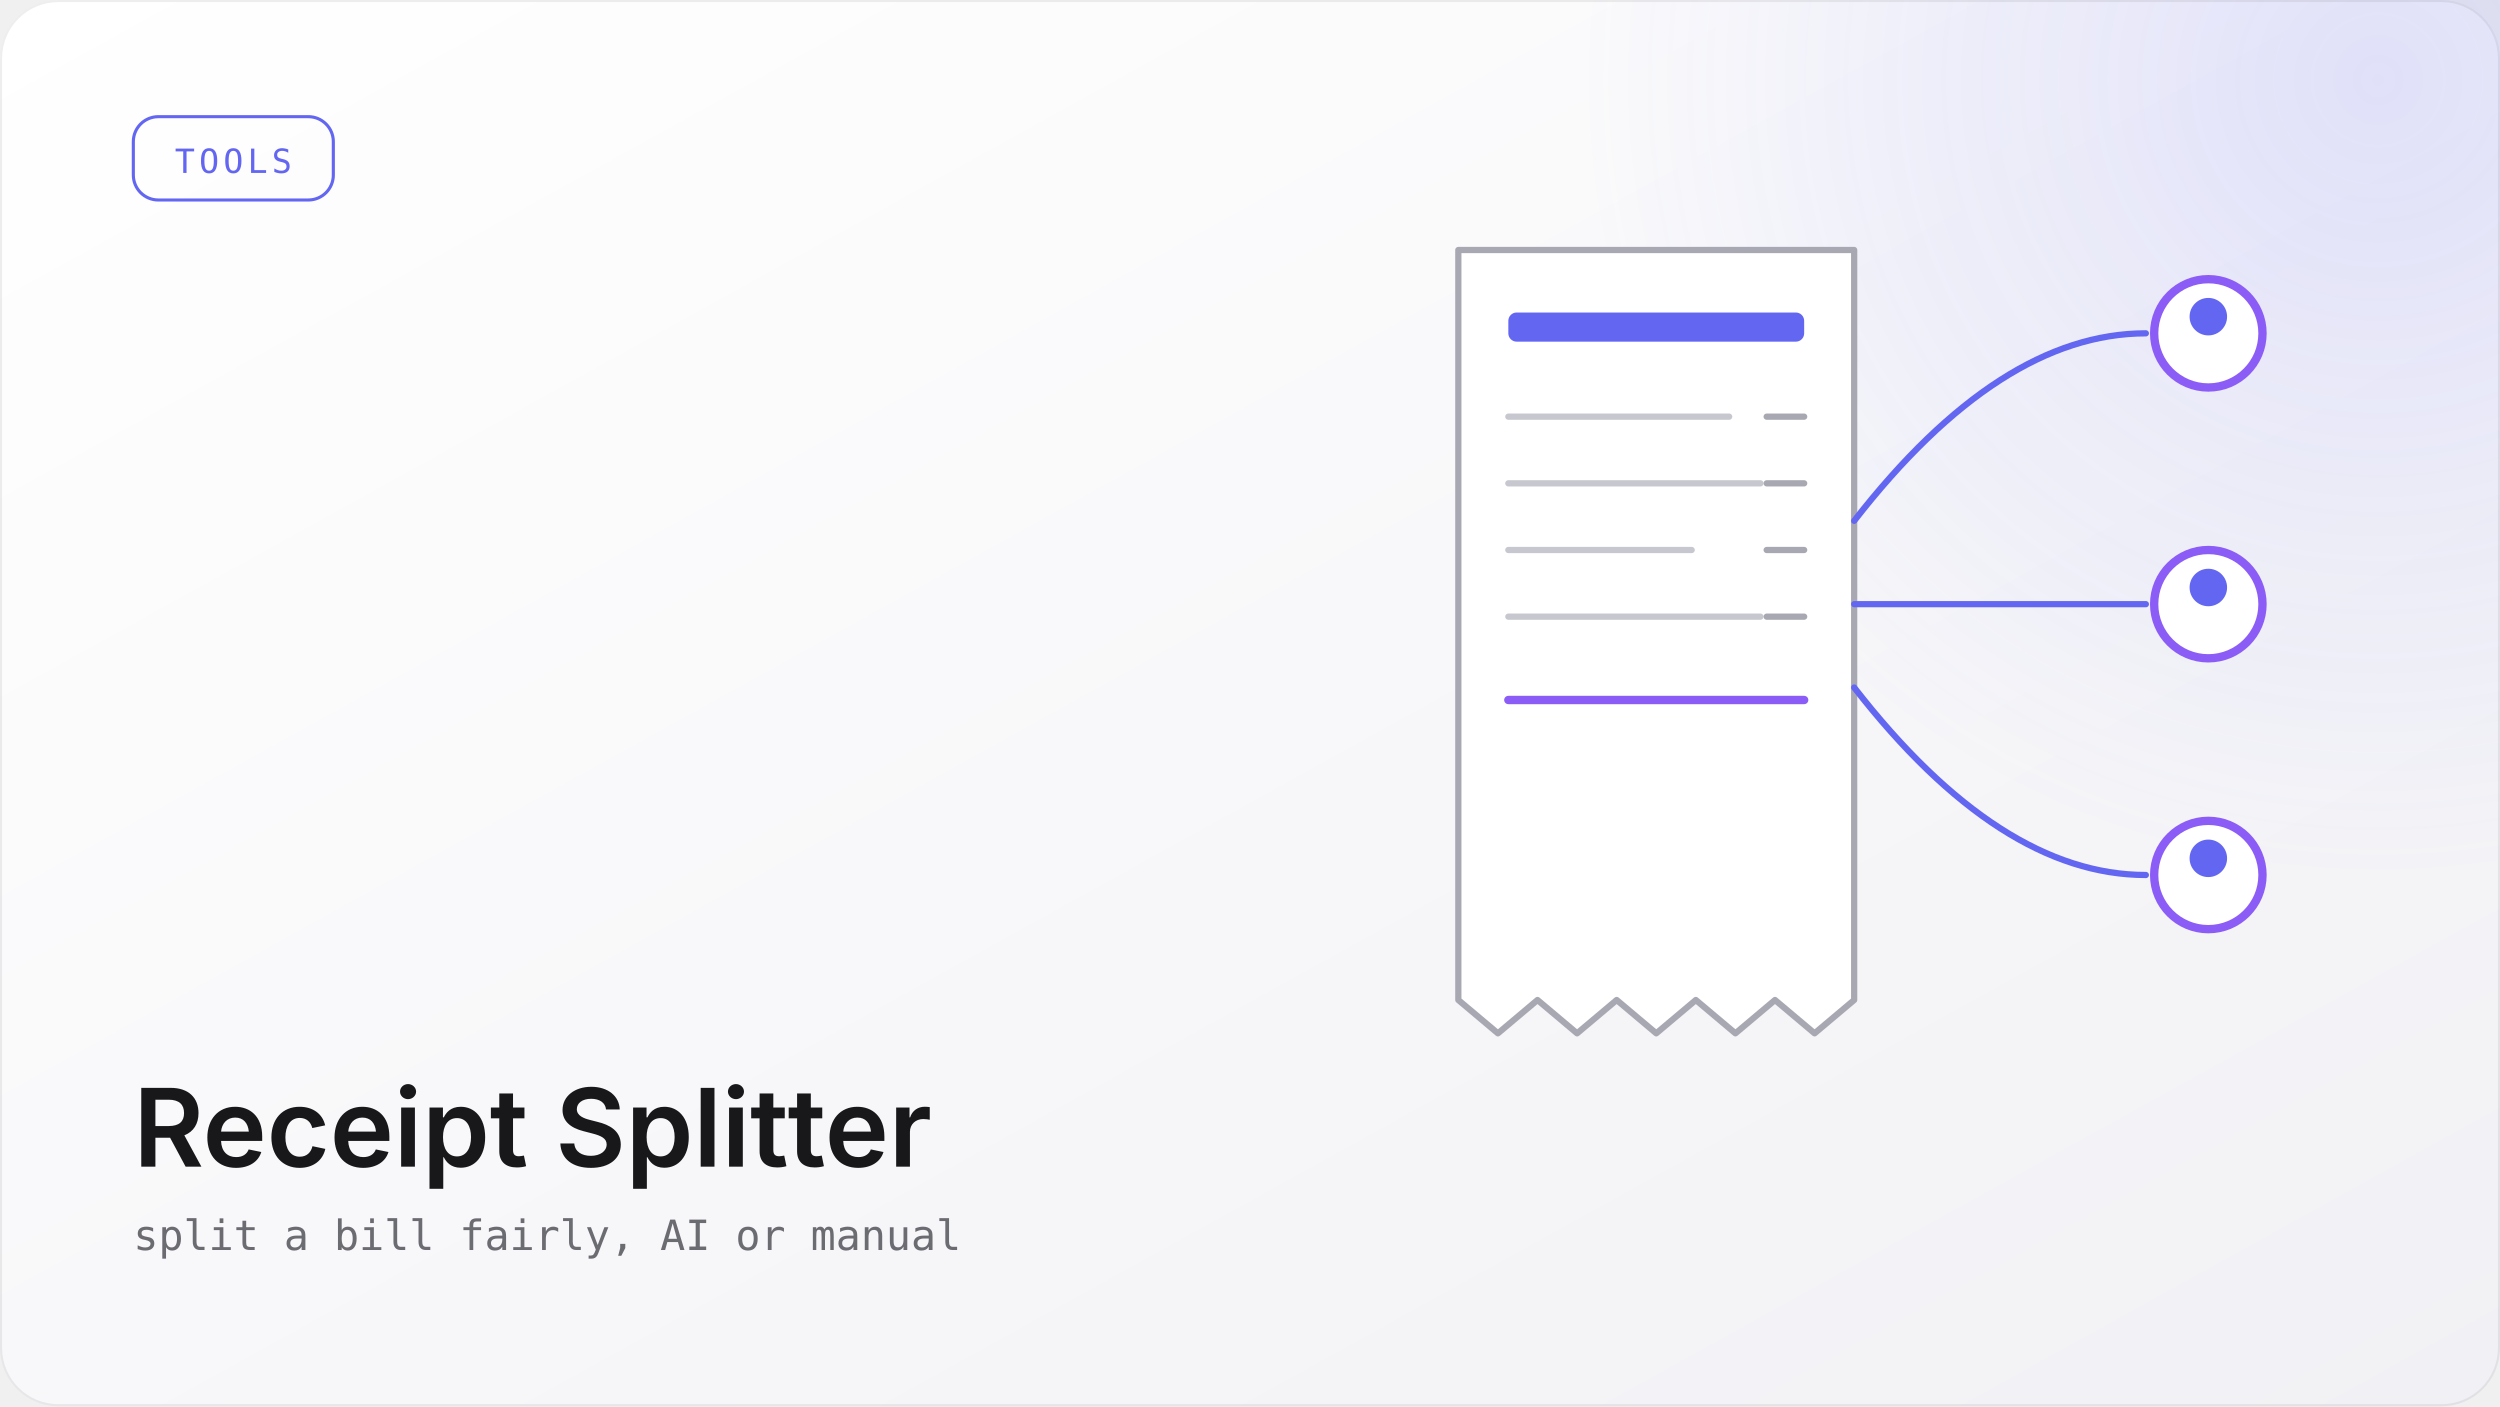
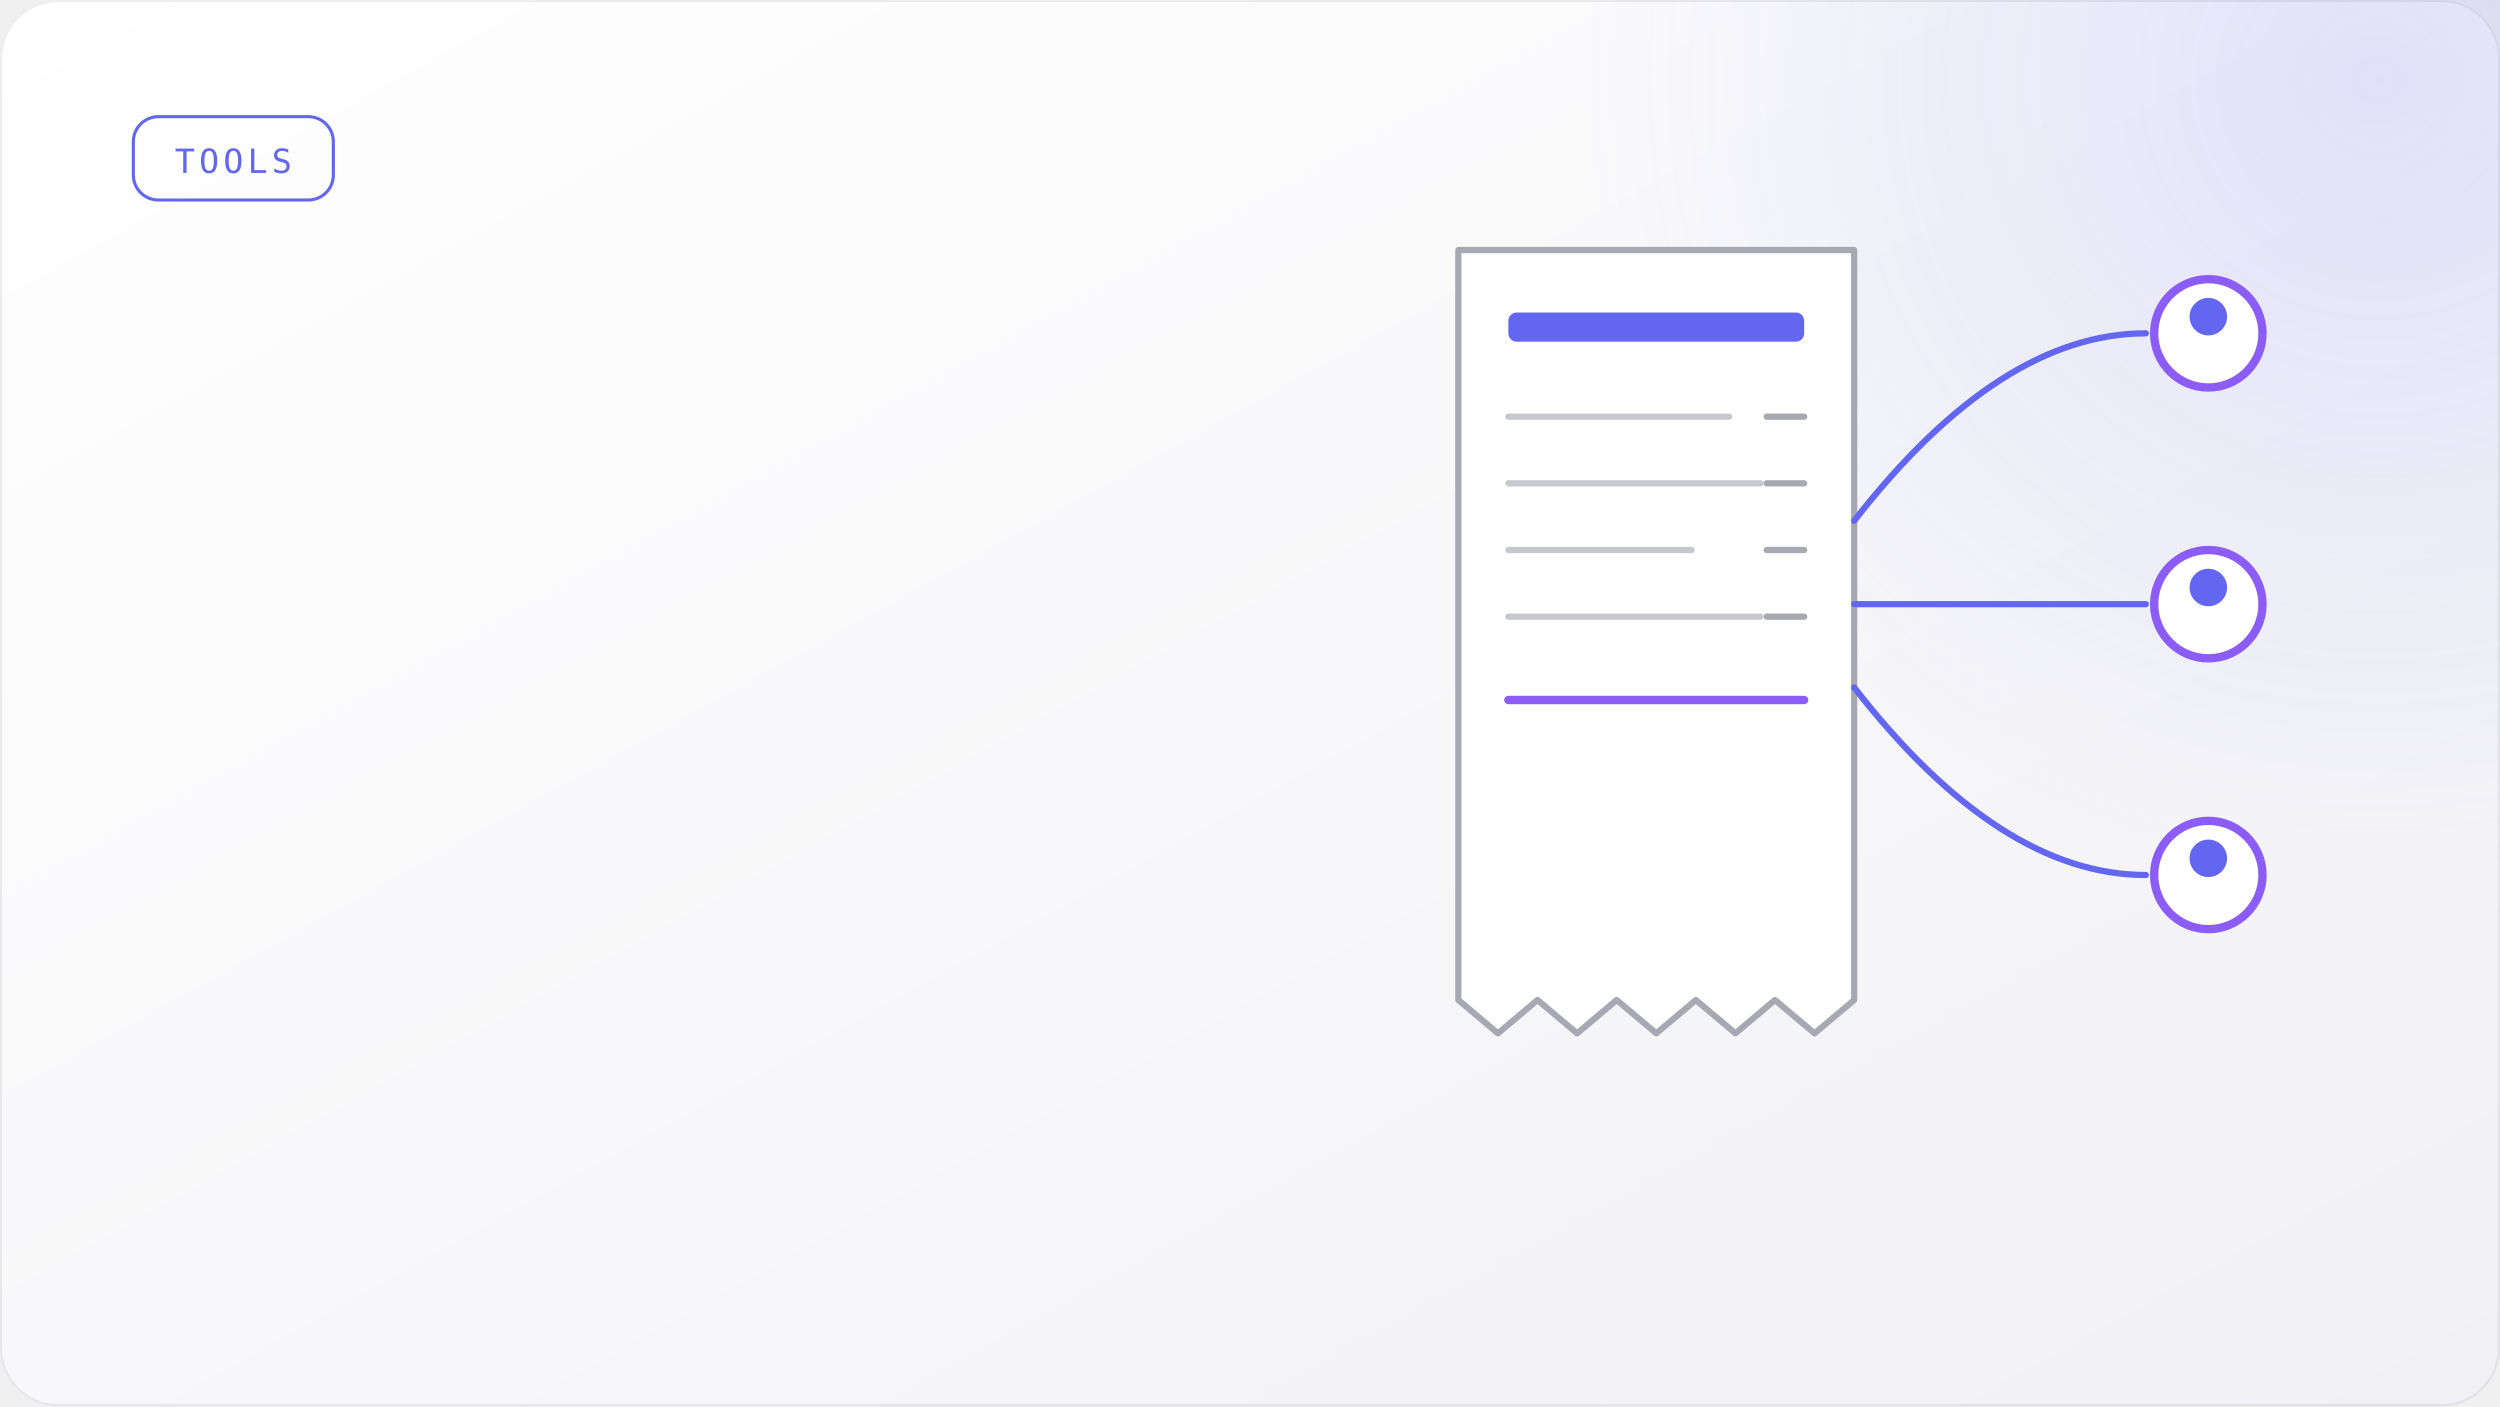
<svg xmlns="http://www.w3.org/2000/svg" viewBox="0 0 1200 675" width="1200" height="675" role="img" aria-label="Receipt Splitter cover">
  <defs>
    <linearGradient id="bg" x1="0" y1="0" x2="1" y2="1">
      <stop offset="0" stop-color="#ffffff" />
      <stop offset="1" stop-color="#f1f1f5" />
    </linearGradient>
    <linearGradient id="accent" x1="0" y1="0" x2="1" y2="1">
      <stop offset="0" stop-color="#6366F1" />
      <stop offset="1" stop-color="#8B5CF6" />
    </linearGradient>
    <radialGradient id="glow" cx="0.5" cy="0.5" r="0.5">
      <stop offset="0" stop-color="rgba(99,102,241,0.16)" />
      <stop offset="1" stop-color="rgba(99,102,241,0)" />
    </radialGradient>
  </defs>
  <rect x="0" y="0" width="1200" height="675" rx="28" fill="url(#bg)" />
  <circle cx="1140" cy="40" r="380" fill="url(#glow)" />
  <rect x="0.5" y="0.5" width="1199" height="674" rx="27.5" fill="none" stroke="rgba(0,0,0,0.07)" stroke-width="1" />
  <path d="M700 120 h190 v360            l-19 16 l-19 -16 l-19 16 l-19 -16 l-19 16 l-19 -16 l-19 16 l-19 -16 l-19 16 l-19 -16            z" fill="#ffffff" stroke="#a8a8b2" stroke-width="3" stroke-linejoin="round" />
  <rect x="724" y="150" width="142" height="14" rx="4" fill="#6366F1" />
  <g stroke="#c7c7cf" stroke-width="3" stroke-linecap="round">
    <line x1="724" y1="200" x2="830" y2="200" />
    <line x1="724" y1="232" x2="845" y2="232" />
    <line x1="724" y1="264" x2="812" y2="264" />
    <line x1="724" y1="296" x2="845" y2="296" />
  </g>
  <g stroke="#a8a8b2" stroke-width="3" stroke-linecap="round">
    <line x1="848" y1="200" x2="866" y2="200" />
    <line x1="848" y1="232" x2="866" y2="232" />
    <line x1="848" y1="264" x2="866" y2="264" />
    <line x1="848" y1="296" x2="866" y2="296" />
  </g>
  <line x1="724" y1="336" x2="866" y2="336" stroke="#8B5CF6" stroke-width="4" stroke-linecap="round" />
  <g stroke="#6366F1" stroke-width="3" fill="none" stroke-linecap="round">
    <path d="M890 250 q 70 -90 140 -90" />
    <path d="M890 290 h 140" />
    <path d="M890 330 q 70 90 140 90" />
  </g>
  <g fill="#ffffff" stroke="#8B5CF6" stroke-width="4">
    <circle cx="1060" cy="160" r="26" />
    <circle cx="1060" cy="290" r="26" />
    <circle cx="1060" cy="420" r="26" />
  </g>
  <g fill="#6366F1">
    <circle cx="1060" cy="152" r="9" />
    <circle cx="1060" cy="282" r="9" />
    <circle cx="1060" cy="412" r="9" />
  </g>
  <g transform="translate(64,56)">
    <rect x="0" y="0" width="96" height="40" rx="12" fill="none" stroke="#6366F1" stroke-width="1.5" />
    <text x="48" y="27" text-anchor="middle" font-family="'JetBrains Mono',monospace" font-size="16" letter-spacing="2" fill="#6366F1">TOOLS</text>
  </g>
-   <text x="64" y="560" font-family="'Space Grotesk','Inter',sans-serif" font-size="52" font-weight="600" fill="#18181b">Receipt Splitter</text>
-   <text x="64" y="600" font-family="'JetBrains Mono',monospace" font-size="20" fill="#6b6b72">split a bill fairly, AI or manual</text>
</svg>
